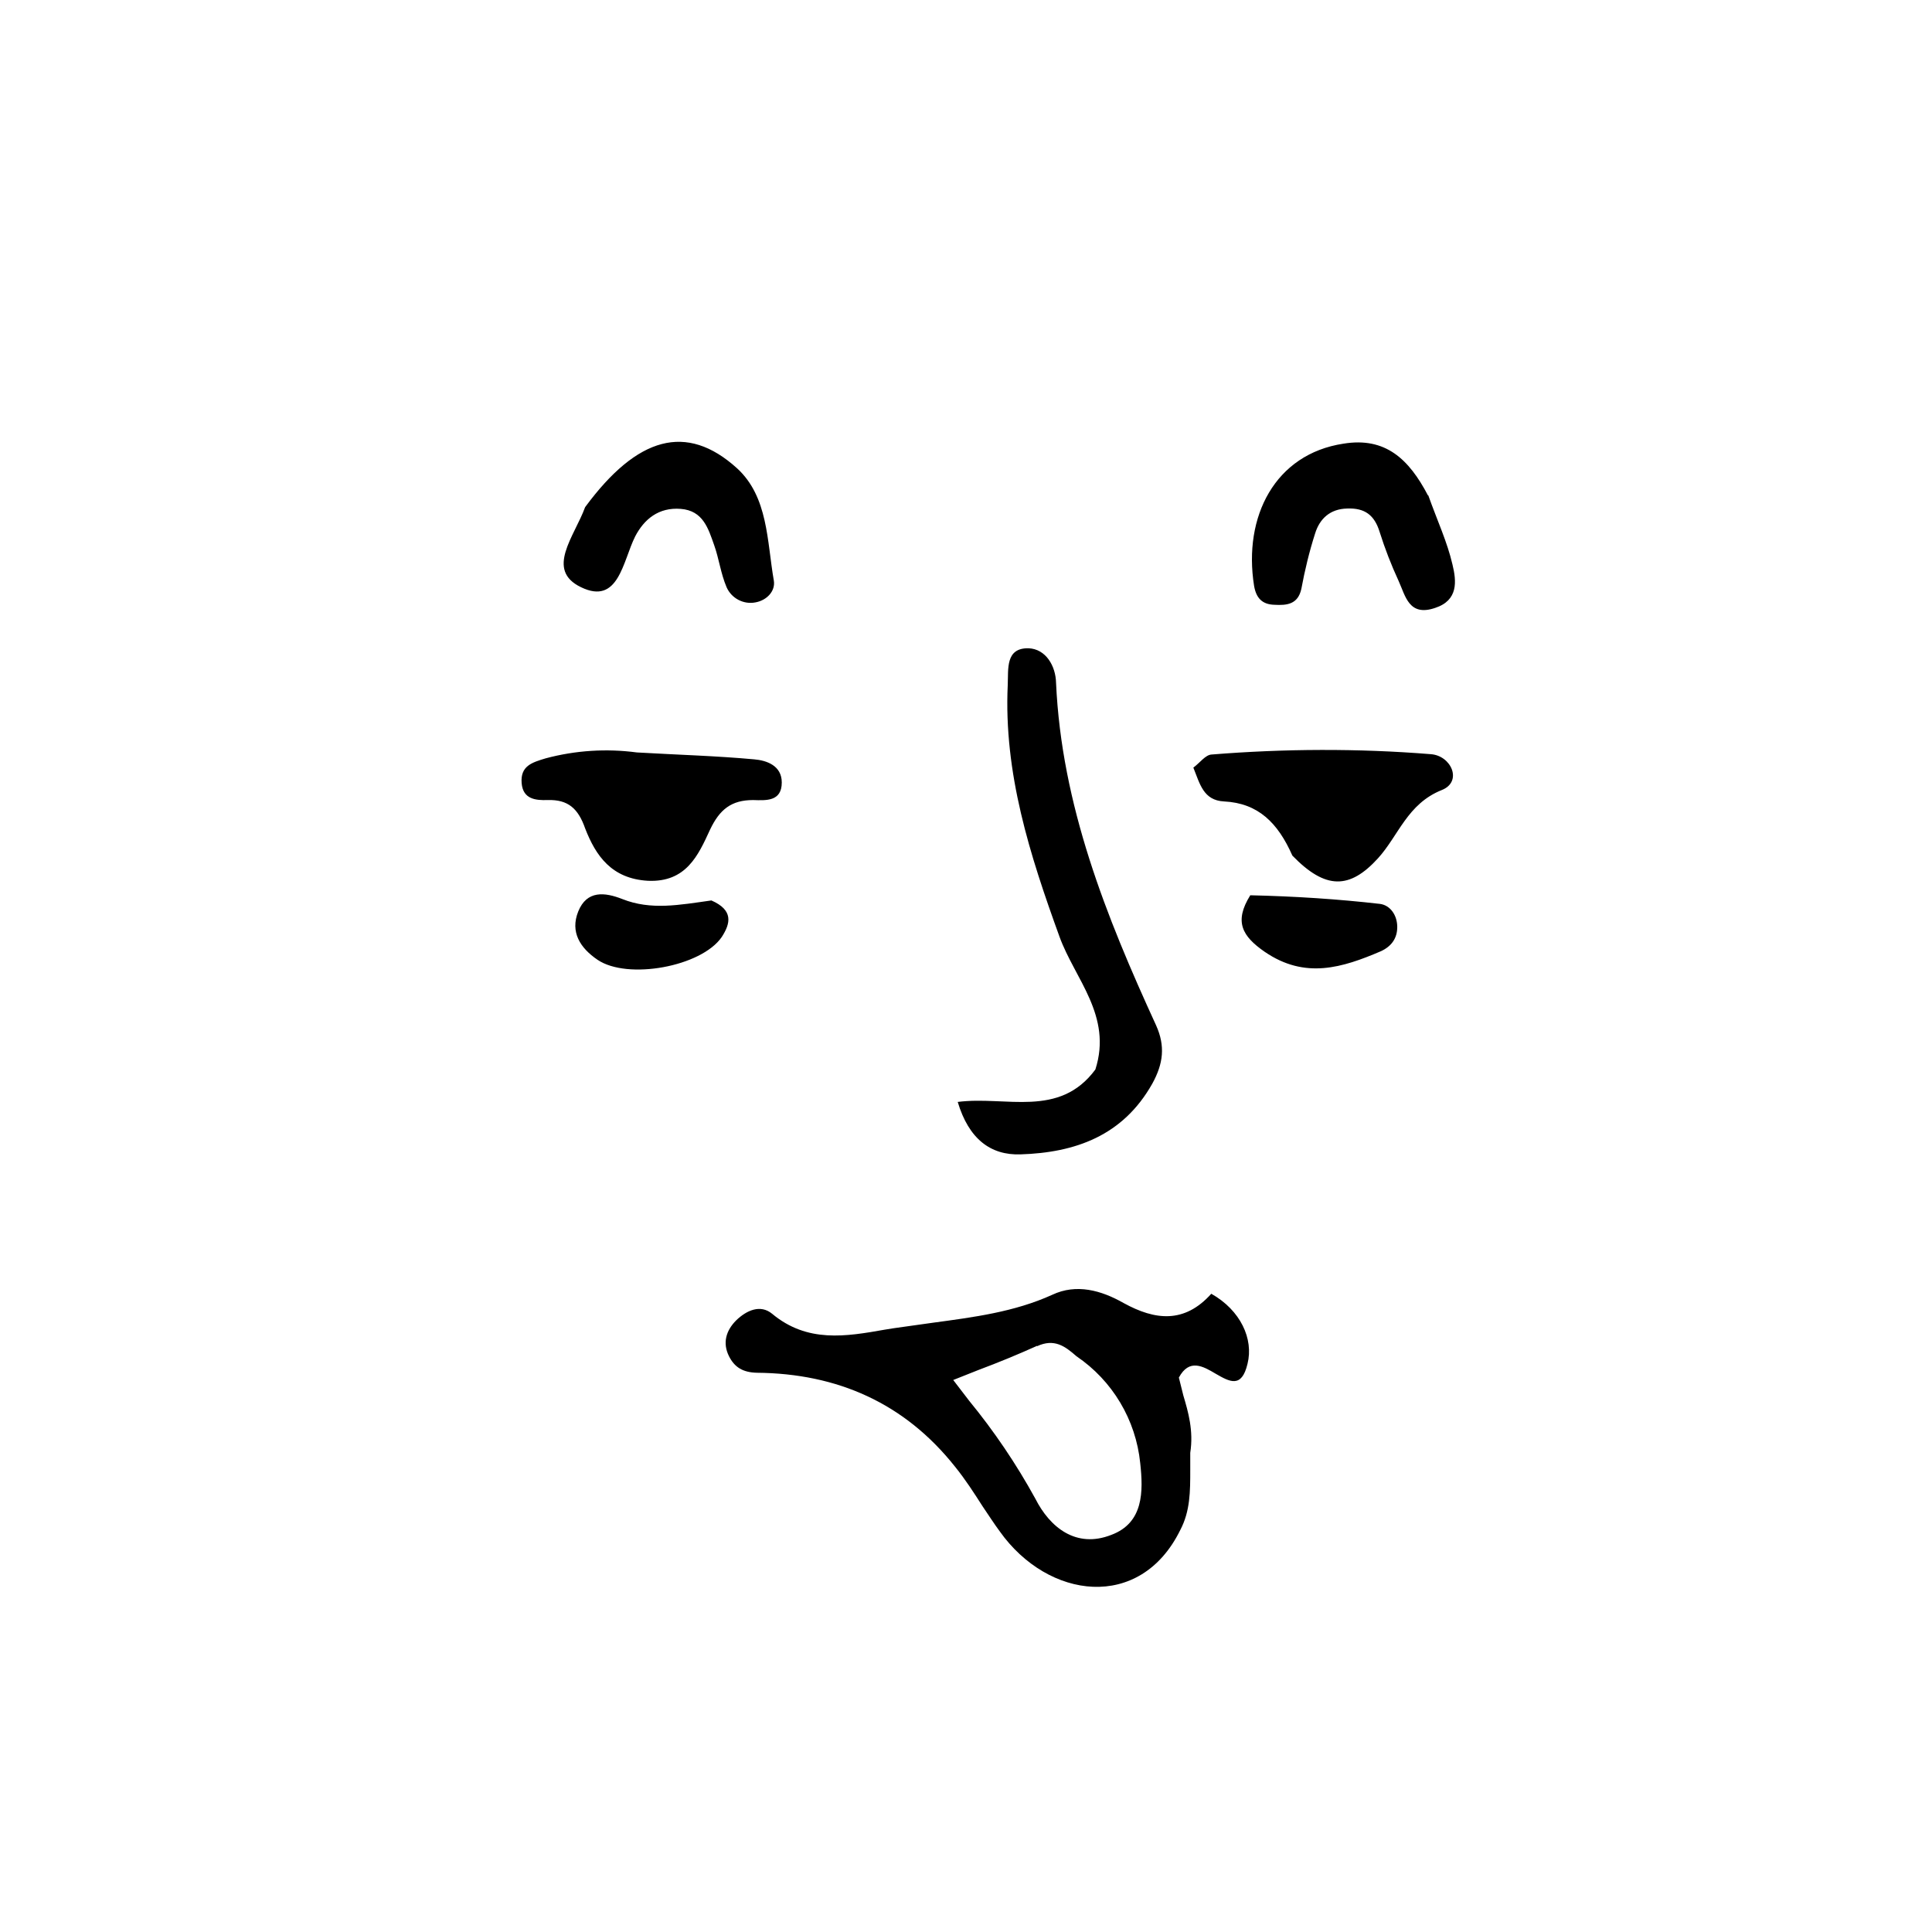
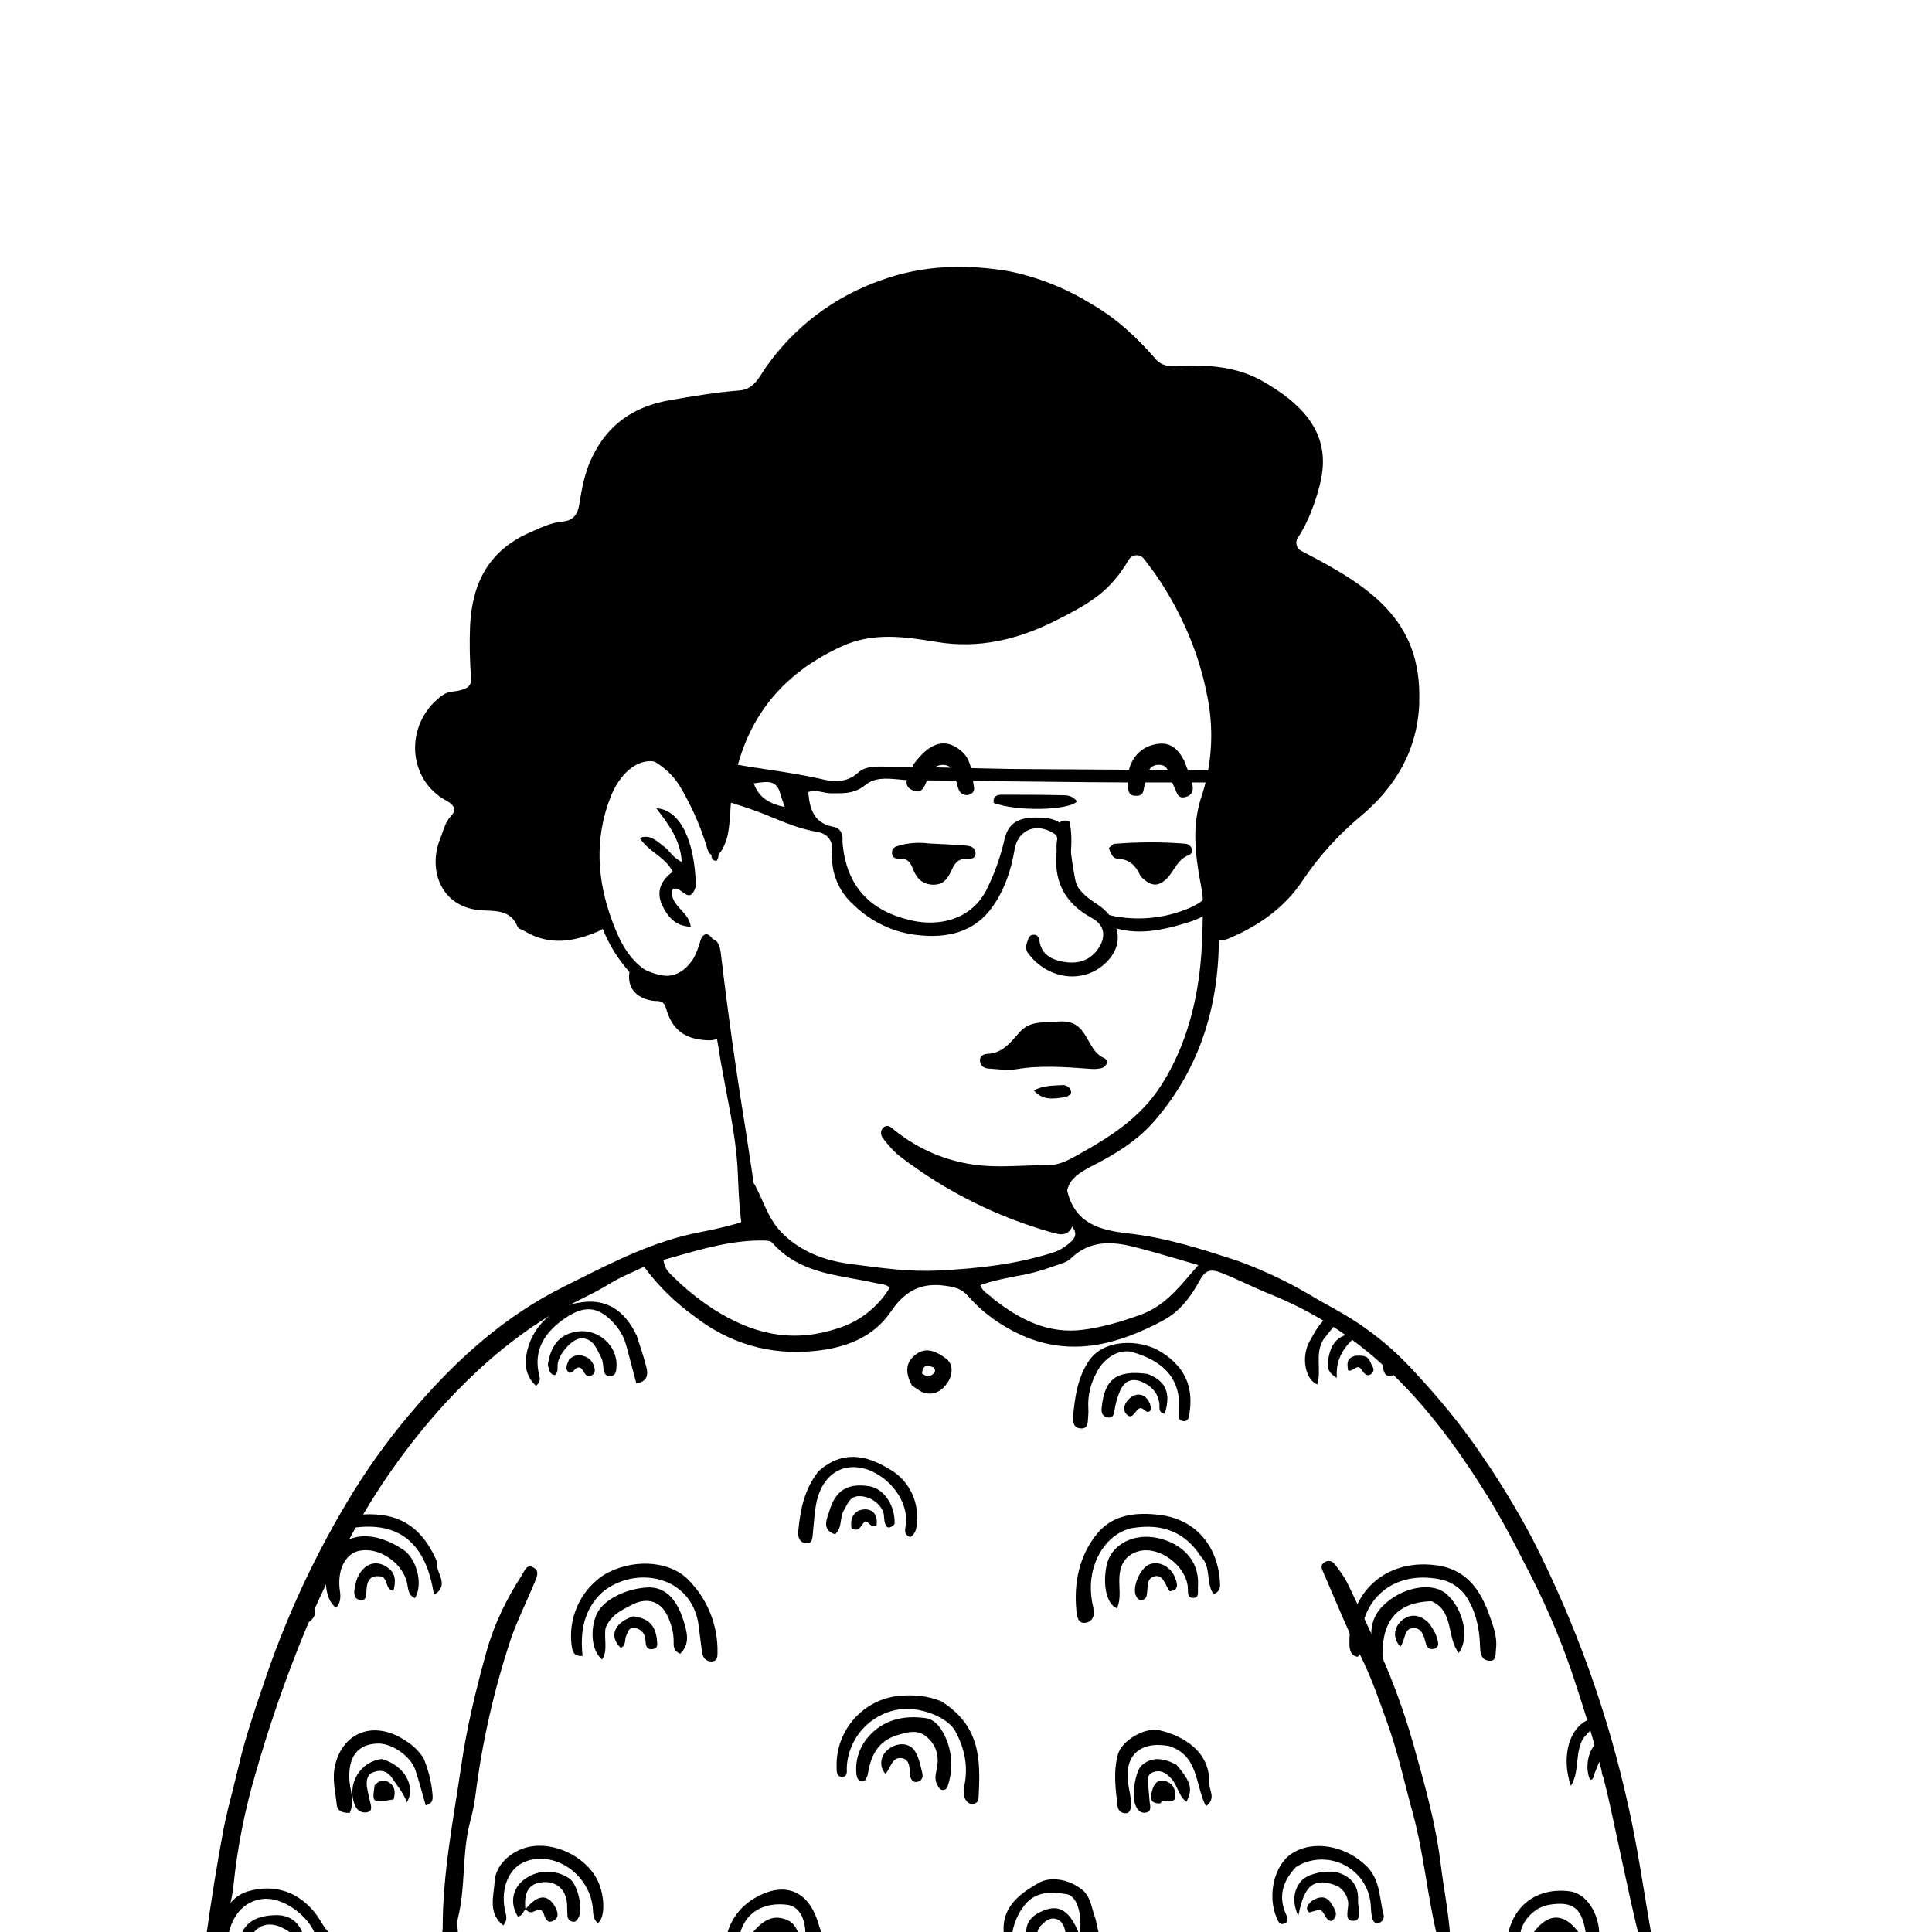
- <svg xmlns="http://www.w3.org/2000/svg" viewBox="0 0 560 560" fill="none" shape-rendering="auto" width="200" height="200">
+ <svg xmlns="http://www.w3.org/2000/svg" viewBox="0 0 1744 1744" fill="none" shape-rendering="auto">
  <mask id="viewboxMask">
-     <rect width="560" height="560" rx="0" ry="0" x="0" y="0" fill="#fff" />
+     <rect width="1744" height="1744" rx="0" ry="0" x="0" y="0" fill="#fff" />
  </mask>
  <g mask="url(#viewboxMask)">
-     <rect fill="#ffffff" width="560" height="560" x="0" y="0" />
-     <g transform="translate(136 328)">
-       <path d="M176 65c-3.3-2.8-6.4-5.1-11.4-2.8-7.9 3.6-16.1 6.5-24.3 9.8 8.5 11.3 17.4 21.9 23.8 34.4 4.2 8.3 11.8 14.4 22 10.5 9.4-3.5 9.3-12.6 8.4-20.7A42.6 42.6 0 0 0 176 65Z" fill="#fff" />
-       <path fill-rule="evenodd" clip-rule="evenodd" d="M209 98v-4.9c1-6.4-.6-11.9-2-16.6l-1.3-5.2c3-5.6 7-3.3 10.7-1.1 4 2.3 7.5 4.3 9.2-2.9 1.8-7.2-2-15.5-10.5-20.3-7.8 8.7-16.3 7.7-25.4 2.7C183.2 46 176 44 169 47.3c-11 5-22.8 6.5-34.6 8.1L123 57l-2.5.4c-11.3 2-22.5 3.9-32.7-4.6-3.4-2.8-7.4-1-10.4 1.9-3 3-4 6.6-2.1 10.4 1.6 3.2 4 4.7 8.1 4.8 23.3.2 42.8 8.8 57.4 27.2 3 3.7 5.5 7.6 8 11.5 1.7 2.5 3.3 5 5 7.3 14 19.7 40.7 23.2 52.3-.4C209 110 209 104.3 209 98Zm-44.4-35.8c5-2.3 8.1 0 11.4 2.9a42.6 42.6 0 0 1 18.5 31c.9 8.2 1 17.3-8.4 20.8-10.2 4-17.8-2.2-22-10.5A185.7 185.7 0 0 0 144.9 78l-4.6-6 7.3-2.9a281 281 0 0 0 17-7Z" fill="#000" />
+     <rect fill="#ffffff" width="1744" height="1744" x="0" y="0" />
+     <g transform="translate(531 487)">
+       <path d="M554 727.7c-99.2 297-363.8 388.6-503.7 19.8-19.3-50.7 31-69.5 66.2-91.9 24.1-15.3 36.8-28.5 35.3-42.2-7-64.4-36.9-243.8-36.9-243.8l-3-5.8s.7-1.6-2.2 1.2c-3 3-9.9 34.2-37 34.2-24.5 0-49.2-10.9-61-86.3C7.2 285.6 9.6 214 40 201c12.5-5.3 24-7.2 35.2-.8 11.3 6.4-13-22 112-126C268.4 6.4 396.7-3.5 448.5 8 500.3 19.5 552 44.8 574.9 98.5c27.8 65-25.9 114.3-14 262.5-2.2 53.6.8 171.2-146.6 210.6-28 7.5-19.3 48.4 22.7 58.4 67 21 117 72.3 117 97.9" fill="#fff" />
+       <path fill-rule="evenodd" clip-rule="evenodd" d="m554 266.2.1-1.4c4.1-36.4 8.2-71.7 27.1-103.4 6.5 4.4 5.7 10 3.7 15.2-19.9 51.2-18 104.4-16.2 157.6l.4 14c2.1 66.4-14.5 126.8-58.7 177.5-15.4 17.6-35.8 29.8-56.5 40.3-21.4 11-25.9 20.1-19.2 43.6l.8 2.6c1.4 3.9 2.8 7.9-1 11.8-4.5 4.6-9.5 3.3-14.8 1.8l-.6-.1a406.4 406.4 0 0 1-137-68.3c-6-4.4-10.8-10.3-15.5-16.1l-.3-.4c-2.5-3-3-7.8.5-10.4 3.3-2.5 5.8-.5 8.7 1.8l1 .9a145.5 145.5 0 0 0 76.3 31.7c13.4 1.4 26.6.9 40 .4 7.4-.3 14.8-.6 22.3-.5 10.2 0 18.7-4.7 26.7-9.2l2.8-1.6c27.8-15.5 54.3-32.8 72.2-60.7 16.1-25 25.9-52.2 31.6-80.9 7.2-36.1 6.6-72.7 6-109.8-.3-12-.5-24.2-.5-36.4ZM50.6 190.8c21.9-1.7 34 11.2 44.3 26.3a140.4 140.4 0 0 1 22.4 61.5c.5 3.7 1 7.6-1.2 11.3-4.5.6-4.9-3-5-5.6-.5-20.7-9.7-38.7-18.9-56.1-6.6-12.5-16.2-24.6-31.4-27.6-17.2-3.5-33 12-40.8 32.2-14.5 37.6-12 74.6 1.4 111 5.8 15.9 13.1 32.1 27.8 43.2 14.8 11.3 32.7 9.3 43.6-5.7l2-2.5c2-2.6 4-5.1 5-8 2.1-5.8 5.4-11.2 11.3-10.4 6.8 1 8 8.3 8.7 14a3661 3661 0 0 0 22 156.7l5.9 38.8c2.6 17.1 5.6 41.7 3.6 52.1a28 28 0 0 0-.3 2.2c-.4 2.8-.6 5-4.2 5.5-4.9.8-7-2-7.7-6.4-2.3-17-3-23.6-4-49.6-.9-25.2-5.6-50-10.4-74.9l-5-27c-5.2-30.8-10.3-62-10.8-97l-2 3c-7.6 11.3-13.7 20.5-24.5 24a40.5 40.5 0 0 1-46.1-12.5 127.8 127.8 0 0 1-28.8-55.8c-8.4-34-9.9-67.1.9-100.6 5.2-16.1 23.7-44.7 42.2-42Zm34.6 127.5c4.4 3.2 8.4 6 12-5.4-1.1-42.2-14.7-69.2-35.8-70.3 11.2 14.6 22 28.8 23 48.5a32.3 32.3 0 0 1-10.7-8.8c-2-2.2-4-4.4-6.5-6l-3-2.4c-4.8-3.6-9.7-7.4-17.8-4.5 3.8 5.8 9 10 14.3 14 6 4.7 12 9.3 15.6 16.5-10.6 7.7-15.2 17.7-9.7 29.9 4.8 10.5 11.9 19.2 25.9 19.8-.6-6.3-4.7-10.9-8.8-15.4-5-5.4-9.7-10.6-7.5-18.6 3.2-1.5 6.2.7 9 2.7Z" fill="#000" />
    </g>
-     <g transform="translate(246 125)">
-       <path d="M71.5 185c5-15.6-6-26.3-10.4-38.5-8.6-23.7-16.2-47.4-15-73 .2-4.6-.7-10.7 6-10.6 5.1.2 7.9 5.2 8 10 1.6 35.5 14.5 67.7 29 99.3 2.7 6 2.1 11.1-1.1 16.9-8.5 15.1-22.3 20-38.2 20.5-8.7.3-15-4.5-18.2-15.2 14-1.8 29.4 4.8 39.9-9.4Z" fill="#000" />
+     <g transform="translate(178 1057)">
+       <path d="M1308 692 16 688.7S53.7 481.5 111.3 360C237.7 93.7 491.2 44.3 513.3 56.7c32 18 62.4 40.7 152 40.7 91.4 0 149.3-39.5 149.3-39.5s135.8 32.3 201.4 69.5c83.4 47.4 177.7 187 221 295.9 46.2 115.6 71 268.7 71 268.7Z" fill="#fff" />
+       <g fill="#000">
+         <path d="M728.6 692c-4.3-25.7 12-38.5 31-49.3 10.9-6.2 27.6-3.2 39 6 7.7 6 8.4 15.2 11.3 23.4 1.7 4.7 2.4 9.8 3.6 14.7 6.4 3 13.7-.6 20.2 4.4a455 455 0 0 1-49.2-.2c-1.3-7.2-2.2-13.2-8.8-15.6-6.1-2.1-10.4 2.2-14.3 6-2.9 2.7-3.1 6.7-3.3 10.6-3.2 0-6.3-.3-9.4-1-2-12.7 5.2-19 14.4-23 18.2-8 26.4 4.7 33.5 21.6 2.8-18.8-2.6-35.2-11.6-36.7-12.8-2-25.8-3.2-36.6 8a54.2 54.2 0 0 0-13.1 31h-6.7ZM1182.7 692c4.9-29.4 27.1-45.5 56.5-41.7 14.7 2 26.7 19.7 26.5 40.6a25 25 0 0 1-11.8.3c-3.2-25.6-11.3-32.4-33.8-28.7-14 2.3-26.6 16.8-25.8 29.5h-11.6ZM477.6 692a53 53 0 0 1 24.2-34.7c27.4-16.8 50-8.6 59 22.3 1 3.6 2.5 7.1 4.1 11.6-5.2.8-10.6.8-15.9 0 .6-15.7-5.5-27.3-16.1-28.7-19.8-2.7-39.5 5.7-43.6 29.5h-11.7ZM107.4 692c-4.3-17.2-27.2-35.2-45.3-35-17.4.4-30.5 13-34.2 34-2.1 1-4 1-6.9 1 .4-23 9.3-37.2 25.2-41.8 24.3-7 46.6.9 62 22 5.5 7.3 8.1 17.8 20.4 19-6.3.8-13.2.8-21.2.8Z" />
+         <path d="M498 692c12.7-17.4 23.2-21.3 35.8-15.2 6.1 3 7.4 8.8 11 14.3-15 .9-30.3.9-46.8.9ZM1203.1 692c15.3-23.6 31.4-24 46.6-.8-14.9.8-30.1.8-46.6.8ZM38.8 692c4.6-15.7 17.4-19.8 32-20.2 12.6-.2 21.4 5.9 25.4 19.2-2 1-3.9 1-7.3.3-17.6-15-32.3-14.6-41 .7h-9ZM671.6 478.7c35.7 22.3 35.5 53.2 33.8 86.4-.1 3.3-1.5 5.9-5 6.3-3.4.3-5.7-1.6-7.1-4.4-2-4-1.5-8.2-.7-12.5 3.5-17.5 0-33.8-8.5-49.2-7.2-12.6-32.2-22.1-50.7-19.2a55.6 55.6 0 0 0-47 52c-.2 3.5 1.3 8.9-4.4 8.8-5.3 0-4.6-5.1-4.8-8.8a62.8 62.8 0 0 1 56.2-64.3c12.7-1 25.3-.4 38.2 4.9ZM906.3 348.4c-14.8-23-35.3-30-60.6-26.3-20.7 3-37.3 24-38.9 50-.4 7.6.4 15.3 2.2 22.7 1.5 6.1-.6 12-6.9 13-6.8 1.2-7.9-5.4-8.4-10.3-2.6-26 2.6-50.8 19.2-70.7 14-16.8 35-18.9 55.8-16.3 31 3.7 52 26 54.5 59.7.3 4.6.8 9.5-5.8 11.7-7-9.8-1.8-23.7-11-33.5ZM365.6 380.4c-17.1 16-20 36.2-17.7 57.4-8.2.6-8.9-4.2-9.7-8.1a66 66 0 0 1 28.6-64.9c24.2-14.5 57.4-14 75.7 3.4a90.8 90.8 0 0 1 27.2 66.4c0 3.9-.2 8.2-5.5 8.2-5 0-7.7-3.5-8.4-8.1-1.2-8-2-16-3.1-24.1-6-46-57.7-54.8-87.1-30.2ZM1172.3 432.6c-.2 5.5-.2 10.3-6.5 9.5-6.5-.9-7.5-6.2-7.7-11.5-.4-15-2.8-29.4-10.3-42.7a37.5 37.5 0 0 0-25.5-19.2c-43.7-8.9-73 19.5-72.1 58.6 0 3.7 1.4 7.7-2.6 11.3-6.9-1.2-7.5-7.4-7.5-12.3-.6-48.8 35.7-77.3 80.7-70 25.6 4.2 37.8 22.6 45.5 44.3 3.4 9.6 7.7 20 6 32ZM561.1 270.8c20.9-18.4 42-14.7 62.6-2.3a49.1 49.1 0 0 1 26 47.5c-.3 5.4-.4 11.1-6 14.5-6.3-2.3-4.6-7-4-11.6 3.4-28.6-30.3-58.8-57.3-50-13.2 4.5-20.7 17-23.5 31-1.8 8.7-2.1 17.7-3.1 26.6-.5 4.1 0 9.9-5.8 9.6-6-.3-8-5.3-7.4-11.2 1.8-19.2 5.5-37.8 18.5-54.1ZM204.3 530c4.2 10 7 20.7 8 31.6.5 5 1 9.3-6 11.1-3.1-11-6-21.5-9.3-31.8-4.2-12.7-21.6-24.6-34.3-24-17.3.6-25.9 11.2-25.4 30.8.2 10.4 5.2 20.7.5 31.7-6 .4-11.2-1.4-11.8-7.1-1.2-11.8-4.3-23.4-1.6-35.4 7-30.7 36-41.9 64.9-21.8a49.7 49.7 0 0 1 15 15ZM895.9 217.6c-.6 5-1.3 9.4-6.7 8-4.4-1.2-3.2-5.2-3-8.6 2.7-32.5-18.2-46.6-41.8-53.4-12-3.5-26.1 5.2-32.6 18.6a58.9 58.9 0 0 0-7.4 31.7c.2 3 .1 6-.2 9-.3 4.7-.2 10.2-7 9.5-6-.6-7-5.6-6.6-10.5 1.7-17.2 3.7-33.8 13.6-49.4 13.8-21.8 46.8-20 63.5-10.5 20.9 12 32 29.4 28.2 55.6ZM396.8 148.8c3.2 10.2 6.5 19.4 8.8 28.9 1.7 6.8.2 12.7-9.2 14l-8.8-33.1a48 48 0 0 0-9.7-19.1c-14.3-16.8-27-19.2-45.2-7-18.4 12.5-30 28.7-23.8 52.8.7 2.6.9 5-3 8.7-8.4-7.6-10.4-17.3-8.8-27.6a57.4 57.4 0 0 1 50.4-47.9c21.4-3 38.3 6.8 49.3 30.3ZM876.6 519c-26.6-4.5-40.6 9.8-35.9 36 1 5.9 2.5 11.6 2.2 17.6-.2 3.6-.8 7.4-5.3 7.2a7 7 0 0 1-6.8-6.5c-1.8-15.6-4-31.2.4-46.8 3.4-12.1 24-24.8 37.8-21.5 21 5 45.3 18.8 44.6 47.5-.2 6.6 6.5 14-3 21-9.8-19.2-6.5-46.6-34-54.5ZM357 664.1c-4-30.4-35.2-50.7-61-40.6-14.4 5.7-22 23.3-18.4 43 .8 4.5 3.5 8.9-1.3 14.6-14.2-11.2-8.5-26.6-7.8-39.4.7-16.4 17-30 34.6-32.2 24-3 51.3 12.5 59.7 34.1 5.4 13.8 5 31-1 35.3-4.9-3.4-4.2-8.8-4.8-14.8ZM991.9 628.3c-12 12.8-16.2 26.5-9.1 42.5 1.4 3.2 3 6.9-1.4 8.6-4.5 1.7-5.5-2-7-5.3-8.6-20-2.2-47.4 13.5-57.8 19.6-12.8 48.6-7.2 67.3 10.9 13 12.6 11.8 29.2 15.8 44.4a6 6 0 0 1-5.3 7.4c-3.8.4-4.7-3.2-5.3-6-.8-3.7-.8-7.6-1.1-11.4a44.2 44.2 0 0 0-67.4-33.3Z" />
+         <path d="M605.3 545.1c-1.4 3.2-1.9 6.2-5.2 6-3.6-.4-4.6-3.3-5-6.4a43.8 43.8 0 0 1 10.1-33.1C618.6 495.4 638 491 658 494c9 1.4 14.8 10.8 18 18.5a60 60 0 0 1 2 41.2c-.8 2.5-1.4 5-4.6 5.1-3.1.1-4-2.3-5.3-4.6-2.4-4.4-1.8-8.6-.7-13.4 2.5-10.9.8-21-7.9-29.1-8.5-8-17.6-5.3-27.2-2.5-17.5 5.2-24.3 18.1-27 35.8ZM368.6 412.8c-1.5 10 2.3 19.5-3 28.2-8.8-6.7-11.2-23.8-6-38.5 4.8-14.4 25.6-25 45.9-26.5 16.6-1.2 27.4 10.2 33.5 30 3.2 10.3 6.3 20.8-3 29.8-6.5-2.7-5.9-7.3-5.9-11.4 0-8-2.2-15.3-5.3-22.2-6-13.6-18.2-17.6-31.5-11-9.7 5-20 9.4-24.7 21.6ZM1114 388.4c-34 1-45.5 21.3-43.9 53.5a34.6 34.6 0 0 1-3.2-45.5c15.7-19.3 45.8-26.8 60.2-15 15.6 12.9 22 39.7 11.7 53.7-11.2-14.2-4-37.8-24.7-46.8ZM903.5 374.3c-.8 4.9 1.8 11.2-4.5 11.1-5.8 0-4.4-6.1-4.8-10.1-2-19.1-25.3-36.6-43.7-32.2-11.6 2.9-17.2 11.2-18 23-.7 9.6 1.9 19.4-2.2 28.7-9.3-3.6-13.2-21-9.3-39.1 3.6-16.7 21.4-28 42.4-25 19.3 2.8 41.6 16.6 40 43.6ZM129 380.3c.7 5.9-.2 10.3-3.6 14-11.7-8.4-12.4-34.2-1.4-50.3 12.3-18.2 36.5-19 61.9-2.2 12.4 8.3 18.3 31.3 10.7 43.8-6.7-2.7-6-9.4-7.4-14.7-4.5-17.4-24.7-31.2-42-28.2-13.6 2.2-21.5 18-18.2 37.6Z" />
+         <path d="M216.1 352c-.2 6.2 2.4 10.8 3.9 15.6 1.6 5.6 1.2 10.6-6.3 15-7-46.8-32-68.7-79-59.4-.6-9.3 4.3-12.2 9.6-12.7 31.1-3.1 56.2 5.3 71.8 41.4ZM884 536c13.3 15.8 14.8 21.7 9 33.5-7.2-5.3-7.9-14.7-13.6-20.9-4.8-5.3-9.6-8.3-16.4-5.9-6.4 2.4-4.8 8.2-4.4 13.2l1.2 13.9c.4 3.7 2 8.3-3.3 9.4-4.7 1-7.8-2.3-9.5-6.6-3.6-8.5-.3-31 5.8-36.2 9.7-8.2 20.2-6.2 31.3-.3ZM296.5 666.4c-2.4 2.1-3 6.3-7.1 6.6-6.8-10.9-5.3-23.4 3.6-31.6a34.9 34.9 0 0 1 43.1-2.6c7.4 5.4 12.4 27 8.3 35-1.3 2.2-2.5 4.6-5.7 3.9-2.8-.6-4.2-2.7-4.5-5.5-.2-3.3-.2-6.8-.3-10.2-.7-12.7-9.1-20.7-21-20-12.6.6-18.1 8-16.7 23.6l.3.8ZM629.5 318.8c-5.2 5.3-7.8 3.2-9-2.3-.7-3.3-.2-7-1.7-9.9a23.8 23.8 0 0 0-20.2-13c-9.3-.6-11.3 6.8-15 13-3.8 6.6-1 15.4-7.8 21.4-12.6-4.2-7.2-14-5.2-20.8 5.6-19.2 16.8-25.6 36.2-22.6 13 2.1 23.5 17.4 22.7 34.2ZM166.6 530.8c20 5.6 31.2 24.2 22.7 39.2-3.3-9-9-15.4-13.7-22.4-4.4-6.4-10.6-7.3-16.8-4.7-6 2.4-6.3 8.5-5.4 14.2.7 4.2 1.9 8.3 2.7 12.4.8 3.7 2.6 8.5-2.8 9.4-4.7.9-8.8-1.3-11-6.5a30.3 30.3 0 0 1 24.3-41.6ZM316.5 174.9c2.7-16.6 9.6-27.5 27-30 18.4-2.6 36.2 12.9 35 31.7-.3 4-.4 8.3-5.5 8.6-5 .3-6-3.6-6.4-7.8-.3-2.9-.4-6.1-1.8-8.6-4-7.7-6.8-17.5-17.7-17.7-8-.2-19.9 13-21.6 22.5-.7 3.5 1 7.7-2.6 10.7-5-.6-5.2-4.9-6.4-9.4ZM1029.6 645.7c-26.6-11.3-31.4 7.2-35.7 26.8-5.2-11.7-4.7-22 2-30.7 6.2-8.2 26.4-11.7 36.6-7.5 10.5 4.3 16 12.4 15.4 23.8-.4 6.6 4.2 18.4-3.8 18.8-9.8.6-4.1-11.1-5.2-17.3-1-6-3.8-10.2-9.3-14ZM857.7 183.2c16.8 6.2 21.5 17.5 15.7 36-6.4-1-4.3-6.5-4.9-10-1.7-9.3-7-14.9-15.2-18.6-9.7-4.3-16.5-1-20.4 8.3-2.3 5.4-3.9 11.1-4.8 17-.6 4.6-1.8 7.6-6.8 6.5-4.4-1-5.3-4.4-4.8-8.9 2.6-25.7 13.5-34 41.2-30.3ZM1016.5 152.4c-7.8 13.1-1.4 27.4-5.4 40.4-11.3-5-14.5-25-7.1-38.7 11.7-21.4 15.7-24.4 25.4-18l-13 16.3ZM643.4 546.3c-.2-7 0-14.6-6.7-16.1-9.7-2.1-10.5 9-15.4 14-6-6.4-4.7-16.4 2.4-22 8.3-6.7 19.7-6.3 24.5 2 3.4 5.7 4.7 12.6 6.3 19.1.7 2.8.4 6.3-3 7.7-3.7 1.5-6.5.4-8-4.7ZM877.8 379.4a82.1 82.1 0 0 1-4.6-8.3c-2-3.6-4.7-6.3-9-5.2-3.6.8-5.6 3.6-6.1 7.3-.4 3.3-.4 6.7-1 10a4.8 4.8 0 0 1-4.2 4c-3 .5-4.6-1.6-5.6-4-3.3-7.8 3.9-24.5 12-27.9 9-3.8 20 2 23.8 12.8 1.6 4.8 3.4 10.3-5.3 11.3ZM393.4 402c14.4 1.7 20.7 8.7 21.7 22.5.3 3.1.7 6.2-3.2 7-4 1-6.5-.7-7-5-.3-2.5-.2-5.3-1.2-7.5-1.8-4-5.8-6.6-10.1-6.5-4.2 0-4.9 4-6.3 7.1-1.7 3.6.1 8.9-5 10.9-10.6-10.3-6.4-22.3 11-28.4ZM1248.8 517.4c-4.6 12.5-1.5 25.9-8.8 37.7-10-29.2.2-61 25.8-61.8-2.5 10.2-13.8 13.7-17 24ZM1112.4 408.9c3.6 4.9 6 9.3 7.2 14.3 1 3.6 1.3 7-3.1 8.2-4 1-6.4-1.1-7.4-5-1.7-6.2-3.4-13.7-10.9-13.8-9.3 0-7.3 10.8-12.1 16.8-7.5-8.1-5.3-17 .2-22.6 7.7-7.6 17.5-7.2 26.1 2ZM166.8 366.2c-10.8-2-13.7 3.8-14 12.6-.3 4 .2 9.8-6.2 8.4-5-1-5.2-5.7-4.5-10.3 2.7-19.5 17.1-28.5 30.1-18.7 7.4 5.5 7 12.5 5 20.8-7.7-1.2-4.6-10-10.4-12.8ZM1045.8 147c.8.9 1.2 1.5 1 1.6-11 9.6-19.4 20.6-18 38.1-11-5.9-8.4-13.9-7.1-20 2.5-12.2 10-20 24-19.7ZM1261.2 544.3c-.8 3-1 5.2-3.8 5.4-5.5-11.7-1.3-29.4 8.5-35.8 2.7-1.8 5.5-2 7.8.9 2.2 2.7 2 5.6-.5 7.9-6.5 5.4-8.4 13.4-12 21.6Z" />
+         <path d="M869.2 571c-10.7 0-8.3-7-7-12.4 1.4-5.2 5.2-9.7 11.1-8 8.4 2.2 10.5 8.7 9.1 16.5-3.5 4.7-9.6-2-13.2 4ZM296.4 666.5c10.5-13.2 19.8-14.2 26.5-2.5 2.4 4.3 4.2 9.6-.7 12.5-5.8 3.6-8-1.4-9.5-6.3-.4-1-1.5-2-2.1-2.8-4.5-2.3-8.6 5.4-13.5-.4-.6-.6-.6-.5-.7-.5ZM160 555c4.5-5.8 9.5-5.7 13.9-2.5 5 3.6 5 9.2 3.4 14.8-19.4 3.2-19.4 3.2-17.2-12.2ZM1005.4 659.5c7.2-4.8 13.6-5.7 18.3 1.7 3.1 5 7.6 10.9.2 16-6.2-1-5.4-7.9-10.6-10.4l-9.5 2.6c-4-4-1.2-6.6 1.6-9.9ZM335.8 170.2c5-4.8 10-4.4 14.7-2.5 5 2 7.7 6.4 8.4 11.7.3 2.2-.9 4.4-3 5.2-6.5 2.6-6.4-5.2-10.3-7-4.6-1.4-5.4 5.1-9.9 4.5-4.2-3.4-2-7.3.1-12ZM850.1 214.5c-4 2.7-6 10.5-11.2 5.2-4.3-4.5-1.3-11 2.9-14.5 4.7-4 11-5 15.6.5 2 2.7 4.2 6.4 3 10.8-4.3 3.7-5.9-4.2-10.3-2ZM590.7 322.8c-1.8-10.3 3-17 11.9-17.3 8-.3 12 6 10.6 14.4-5.3 3-6.5-3.6-10.3-3.5-3.7 2.7-4.6 10-12.2 6.4ZM1045.4 166.8c6-.1 11.2-.7 13.6 5.7 1.2 3.4 5 6.8 1.3 10.3-4 3.8-7 0-9-3.1-4.3-6.7-7.9 2.4-12.5.2-.5-5.3-2-10.8 6.6-13ZM1082.8 176c0 5.2-1.6 9-6 9.2-4.9.1-5.8-4.4-6.4-8.2-.6-4-3.4-7.8-1.9-13.2 6.8 1.5 11.1 5.4 14.3 12.2ZM95.9 393.3c1.8-3.3 2.6-6.4 6.9-7 2.3 6.2 6.7 12.2.5 18.8-2 2.1-4.8 4.1-7.6 1.8-4.7-4-1-8.4.2-13.6ZM1269 537.6c9.3-7.8 10.2-7.2 14 9.3-4.6-1.5-8.7-.3-12.2 1.2-4-3-3-6.4-1.8-10.5Z" />
+       </g>
+       <path fill-rule="evenodd" clip-rule="evenodd" d="M1301.7 692c-6.3-26-11.8-51.9-17.4-77.9l-8.4-39c-8-36.6-18.6-72.3-30.1-107.6a677 677 0 0 0-42.2-102.8l-7.1-13.7a804.1 804.1 0 0 0-27.6-50.7c-27.6-45.3-58.4-88.3-97.4-124a336.4 336.4 0 0 0-102.8-65c-7-2.8-13.9-6-20.8-9.1-8-3.7-15.9-7.3-24.1-10.5-10.6-4-14.4-.7-18.9 7.3-8 14.7-18 28-33 36-40.4 21.6-82.6 33.2-127 13.6-18.3-8.1-35.3-20-48.8-35.4-6-7-12.2-8.3-20.5-9.5-22-3.3-36.8 4.7-49.3 23.1C610 151 584 160 556.6 162.6c-39.9 3.8-76-6.6-108.4-31.8a203.6 203.6 0 0 1-44.8-44.3l-9.7 4.5c-7 3.1-13.7 6.2-20 10-9.6 6-19.7 11-29.8 16-11.6 6-23.2 11.7-34.1 18.9-32 20.8-60 45.8-85.8 73.7a604 604 0 0 0-86.7 122.8 867.4 867.4 0 0 0-50 108.1 1213.2 1213.2 0 0 0-34.2 102 560 560 0 0 0-20.3 102.2c-.6 6.8-2.1 13.6-3.7 20.4-1.9 8.3-3.8 16.8-4.1 25.8-5.5 1-10.7 1-17 1 4.6-32.9 9.8-66 16-98.8 2.4-12 5.4-23.7 8.4-35.4l5.3-21.5c5.2-22.6 12.7-44.6 20-66.6l.1-.1.9-2.6a835.3 835.3 0 0 1 83.3-179c17-27.2 36.2-53 57.3-77 37.5-43 79.4-80.3 130.6-105.9l10.8-5.4c36.1-18.2 72.3-36.4 112.5-44.2 11-2.1 22.2-4.6 33-7.6 12.8-3.5 15.2-9.1 10.4-21.1l-1-2.2c-.7-1.6-1.5-3.3-1.7-5v-.4c-.6-3.6-1.3-7.8 3.8-8.9 4.3-1 5.5 1.6 7 5l.6 1.1c1.6 3.2 3 6.5 4.5 9.7 4.8 10.8 9.6 21.7 18.7 30.6 17 16.6 38 24.2 59.9 27.2l5.3.7c25 3.3 50 6.7 75.4 5.4 35.4-1.8 70.4-5.5 104.3-16.5 5.2-1.7 9.8-4.8 14.1-8.3 7-5.8 6.5-10.6.5-16.8-9-9.2-11-20.6-10.4-32.6 4-1.5 7.1-.5 7.7 1.8 7 30.4 29.7 36 56 39 34 3.8 66.4 14.3 98.9 25a399.8 399.8 0 0 1 71.4 34.6l18.7 10.5a271.8 271.8 0 0 1 67.1 53.2c22.8 24.3 44.1 50 62.7 77.6a762 762 0 0 1 45.1 74.5 1005 1005 0 0 1 86.8 242c5.7 25.4 10 51.3 14.3 77.5 2.2 13.2 4.3 26.4 6.7 39.7-3.2.9-6.7.9-11.3.9ZM575.3 143a84 84 0 0 0 49.9-37.7c-2.9-2.4-6-3-9.2-3.5l-3-.5c-6.5-1.5-13.2-2.7-19.9-3.9-27-4.8-54.1-9.7-74.2-32.8-1.4-1.5-4.7-1.7-7.1-1.8-27.6-.5-53.6 6.9-79.6 14.3l-11.3 3.2c.8 5.6 2.6 9 5.8 12.2 12 12.3 25.3 23.2 39.7 32.5 33 21 68.2 30.7 108.9 18Zm224.8.3c-31.6 4.3-57.3-9-81.2-27.6-1.6-1.7-3.3-3-5-4.2-3-2.4-5.7-4.5-6.9-8.4 10.1-3.8 20.7-5.8 31.2-7.9a178 178 0 0 0 33.2-8.6l5.3-1.8c4.4-1.4 8.8-2.8 11.9-5.8 16.8-16.2 36.3-15.6 56.5-10.6 13 3.3 26 7 39.6 11l19 5.6-5.6 6.5c-14.2 16.6-26.7 31.3-47 38.5-16.8 6-33.4 11-51 13.3Z" fill="#000" />
+       <path d="M1119.6 692c-9.1-36.9-12.1-74.7-22-111.2-7.7-28.1-13.9-56.8-23.8-84-7-19.4-13.7-39-23-57.8-12.7-25-23.1-51.2-34.4-77-1.3-3-2.9-6.3 1.3-8.8 4.3-2.6 7.4-.5 9.8 2.6 3.8 5 7.8 10.2 10.6 15.9 10 20.4 19.4 41.1 29.1 61.6A612.7 612.7 0 0 1 1101 529c9 31.6 17.5 63.6 21.5 96.6 2.6 21.4 7 42.7 8.6 65.4-3.3 1-6.8 1-11.4 1ZM221.2 692c-.6-3 .4-5.8.4-8.7 0-49.6 9.7-98 16.8-146.7 5.1-35 13.4-69 22.8-102.9 6.8-24.4 18-47.5 32-69 2.3-3.6 4-10 10-6.9 6.3 3.2 3.3 9 1.4 13.6-7.2 17.6-16 34.7-22 52.7a740.8 740.8 0 0 0-31.3 138.7c-1 8.5-2.8 16.8-5 25-7.5 28.5-3.8 58.4-11 87-1.2 4.7.2 10.1.2 16.2-4.5 1-8.9 1-14.3 1Z" fill="#000" />
+       <path fill-rule="evenodd" clip-rule="evenodd" d="M648.9 165.5c-9 6.6-10.5 15.7-3.6 28.3l4 2.7c2.3 1.5 4.3 3 6.5 3.6 9.5 3 17-2 21.6-9.1 4.7-7 5.5-16.9-1.9-22-7.3-5.1-16.6-10.9-26.6-3.5Zm5.4 17.4Zm0 0c3.8 2.8 7.6 3.4 10.9-.5a3.4 3.4 0 0 0-1.2-5.3c-4.4-1.6-9.2-2.6-9.7 5.8Z" fill="#000" />
    </g>
-     <g transform="translate(-45 137)">
-       <path d="M407.4 122.5c13 .3 25.4 1.1 37.6 2.5 3 .4 5 3.3 5 6.7 0 3.3-1.7 5.6-4.7 7-11.2 4.8-22 8.2-33.7.2-6.5-4.5-9-8.7-4.2-16.4ZM251.2 124c6.4 2.8 5.6 6.6 3 10.6-5.9 8.6-27.3 12.5-36 6.6-5-3.4-8-8-5.6-14 2.5-6.2 7.7-5.6 12.8-3.6 8.3 3.3 16.5 1.7 25.8.4ZM419.6 111c-4.2-9.5-9.9-15.2-19.8-15.7-6-.3-7-5.1-8.9-9.8 2-1.5 3.5-3.7 5.3-3.8 21.1-1.7 42.4-1.8 63.5-.1 6 .4 9.3 8 3.2 10.4-10 4-12.5 13.2-18.5 19.8-8.2 9-15.2 9.1-24.8-.8ZM229.6 81.1c12.2.7 23.1 1 34 2 3.6.3 8 1.8 8 6.7 0 5.6-4.6 5.2-8.3 5.1-6.3 0-9.7 2.7-12.5 8.6-3.4 7.4-6.9 15.3-18 14.8-10.5-.6-15.1-7.2-18.2-15.2-2-5.7-4.9-8.4-10.9-8.2-3.4.1-7.1-.2-7.5-4.9-.4-5 3-6 7-7.2a67.7 67.7 0 0 1 26.4-1.7Z" fill="#000" />
+     <g transform="translate(266 207)">
+       <g fill="#000">
+         <path d="M1015.2 426.7c-1.3 43.6-21.8 77-52.8 103a274.8 274.8 0 0 0-52.9 58.7c-16 24-39.5 40.5-66.4 51.8-8.3 3.5-14 .8-17.4-7.2-.7-1.6-1.7-3.2-1.8-4.8-4.2-39-19.2-76-4.8-117.7a177.8 177.8 0 0 0 4.1-92c-14.2-71.4-55.7-119.7-56-120.2a8.3 8.3 0 0 0-14.3 0c-17.2 29.5-36.4 40-66.8 55.3-33.3 16.7-68.4 25.2-106.6 18.9-28.4-4.7-57.3-9-85.3 3.8-64.4 29.2-96.4 80.2-101 149.6-.8 10.3-1 20.5-5.3 30-2 4.3-4 9.2-9.5 9-5.3 0-5.7-5.6-7-9.5-6-19-14.3-37.1-24.6-54.2a66.1 66.1 0 0 0-22.2-20.8c-11.2-7.2-22.3-5-32 5.4-13.5 14.5-18.1 33.3-19.2 51.7-1.7 26.6-3.2 53.6 8.6 79.2 3.3 7.3 1.3 13.1-8.6 17.3-22.6 9.5-44 12.6-65.9-.5-2.2-1.3-5.6-2.1-6.3-4-6-14.8-19-14.1-31.3-14.7-37.8-1.6-49.7-36.4-38.8-64 3-7.4 4.4-15.4 10.4-21.7 4.7-5 2.3-9.6-4-13-36-19-38.7-69-5.6-94.4 9-6.8 12.1-2.6 22.6-7.4a8.3 8.3 0 0 0 4.8-8.4 398.2 398.2 0 0 1-1-47.3c1.7-38.7 16.5-68.4 53.7-84.8 9.8-4.3 19-9 29.9-10 8.1-.7 13.2-5 14.8-14.5 2.5-15 5-30 12-44 14.2-29.4 37.7-45.4 69.7-51 21-3.6 41.8-7.2 63-8.8 13.4-1 17.9-12.3 24-21A212 212 0 0 1 529 46.1c38.2-14 77-14.8 115.6-8.3a228 228 0 0 1 74.1 29.3c22.8 13 41.5 30.4 58.5 50 5.7 6.7 13.2 6.8 21 6.4 26.2-1.5 52.3.4 75.4 13.5 34.8 19.8 58.4 44.3 54.1 81.2-2 17-11.5 44.7-22 59.9a8.3 8.3 0 0 0 3 12.2c59.5 30.8 109.2 61 106.4 136.4Z" />
+         <path d="M325.2 696.6c-15.7-1.5-24.3-10.8-23.3-23.7.6-7.6 3.7-9.7 10.8-6.1 27.9 14 43.6 7.5 52.8-22 1.1-3.7 1.6-7.4 6.2-8.7 7.3 2.6 7.4 10 7.2 14.9-1 22.6 4 44.5 6.5 66.6 1.3 11-2.4 15-13.5 14.4-19.8-1-31.2-9.5-36.7-28.8-1.5-5.4-4.2-6.8-10-6.6Z" />
+       </g>
    </g>
-     <g transform="translate(-45 137)" />
-     <g transform="translate(119 114)">
+     <g transform="translate(791 871)">
+       <path d="M185.6 59.2c7.2 8.7 9.1 20 20.2 25 4.5 2 2.4 7.7-2.9 9.1a31 31 0 0 1-10.1.5c-22.4-1.6-44.7-3.4-67.2.5-7.7 1.3-16-.3-24-.7-4.3-.2-7.5-2.4-8-6.8s3.5-6.4 6.5-6.5c13.7-.4 21-10.2 28.8-19 6.8-8 15-9.4 24.8-9.5 11.1-.2 22.7-4 32 7.4ZM170.2 119.5c-10 1.2-19.5 3.4-28-6.2 9.4-4.8 17.9-4.2 26-4.8 3-.2 6.9 1.9 7.6 5.7.5 2.9-2.3 4.1-5.6 5.3Z" fill="#000" />
+     </g>
+     <g transform="translate(653 805)" />
+     <g transform="translate(901 668)">
+       <path d="M53.4 96.7c.2-5.7.5-10.4.3-15-.2-7.3 3-10.2 10.5-8.5 2.8 10.7 2 22 1.1 32.7-1.8 19.6 7.7 32 23 41.6 19.6 12.3 25.6 32.7 13.4 48.6-19.8 25.4-56.3 21.8-75-4.1-2.2-3.2-1.4-7.5 0-11.2.9-2.3 1.9-5 5-5 3.8-.2 5.2 2.2 5.6 5.5 1.8 12.3 10.8 16.9 21.2 18.8 13 2.4 24.5-.5 32.3-12.4 7-10.7 5-20.9-6-26.9-25.4-13.7-35.9-34.6-31.4-64Z" fill="#000" />
+     </g>
+     <g transform="translate(610 680)">
+       <path d="M419.6 111c-4.2-9.5-9.9-15.2-19.8-15.7-6-.3-7-5.1-8.9-9.8 2-1.5 3.5-3.7 5.3-3.8 21.1-1.7 42.4-1.8 63.5-.1 6 .4 9.3 8 3.2 10.4-10 4-12.5 13.2-18.5 19.8-8.2 9-15.2 9.1-24.8-.8ZM228.6 81.4c12.2.7 23.1 1 34 2 3.6.3 8 1.8 8 6.7 0 5.6-4.6 5.2-8.3 5.1-6.3 0-9.7 2.7-12.5 8.6-3.4 7.4-6.9 15.3-18 14.8-10.5-.5-15.1-7.2-18.1-15.2-2.2-5.7-5-8.4-11-8.2-3.4.1-7.1-.2-7.5-4.9-.4-5 3-6 7-7.2a67.9 67.9 0 0 1 26.4-1.7Z" fill="#000" />
+     </g>
+     <g transform="translate(610 680)">
+       <g fill="#000">
+         <path fill-rule="evenodd" clip-rule="evenodd" d="m326 14.3 154.5 1c4.7.2 9.4.6 14 1.3 7.1.9 10.4 4.2 12 12a181 181 0 0 1-6.3 90.4c-5.4 17.7-20 28.1-37.5 33.6-23 7.1-46.5 12.4-69.8 3.9-20.8-7.6-37.2-20-42.9-44-.7-3-1.6-5.9-2.5-8.8-2.5-8.3-5-16.5-3.2-25.7.7-4-3.1-5.9-6-7.4h-.1c-15-7.6-29.7-.2-32.4 16.5-3 18.3-9 35.8-19.4 50.8-16.5 23.9-41.6 29.4-69 26.1a97.2 97.2 0 0 1-56.2-26.6 58 58 0 0 1-20-48.8c.8-11.2-5.5-16.3-13.8-17.7-14.3-2.4-27.6-7.8-40.8-13.2-4.7-2-9.4-3.9-14.2-5.6-7.2-2.7-14.5-5-21.8-7.3a384.7 384.7 0 0 1-25-8.5c-3.8-1.4-7-2.6-6.4-8.5 5.7-2.6 11-1 16.4.8C39 29.8 42.8 31 46.8 31c-2.7-9-8.3-12.4-17.3-12.8A35.3 35.3 0 0 1 2 5C6.7.4 11 .7 15 1.8c21.4 5.8 43.2 9.1 65 12.4 18 2.7 36 5.4 53.8 9.6 10.3 2.3 21.4 2.4 31-6.5 6.3-5.6 15.5-5.5 24-5.3h3.1c25.3.3 50.5.9 76.2 1.4l32.3.7 25.6.2ZM150.5 80c3.3 41.7 26.7 63 62.7 71 23.6 5.2 52.3.1 66.8-26.8a203.8 203.8 0 0 0 17-47.6c4-15.2 14.3-20 35.7-18.3 14.3 1.2 20.9 7.9 22.8 22.5 1.4 11 3 22 5 32.8 2.5 13.7 19.5 30.3 33.3 33a117 117 0 0 0 64-4.6c12-4.3 22.9-10.4 28.7-23 10-22 13-45.3 12.7-69.2-.2-22-1.6-23.4-24.3-23.5h-42.2c-19.6 0-39.1 0-58.6-.2l-75-.8c-29-.4-58-.8-87.1-1-3.5 0-7.1-.3-10.7-.7-10.8-1-21.7-2-30.3 5.1-9 7.4-17.8 7.4-27.4 7.4h-3.4c-2.5 0-5-.5-7.5-1-4.2-.9-8.5-1.8-13.1-.1 1.3 14.8 4.7 27.7 21.9 31.2 6.3 1.2 9.7 4.8 9 13.8ZM74.5 26.6c8.9-1.2 17-2.2 20 10.5a195 195 0 0 0 4 11.4c-13-2.7-23.2-7.7-28.1-21.4l4.1-.5Z" />
+         <path d="M287 44.8c-.8-6 3-7.4 7-7.4 19 0 38 0 57.1.5 4.4 0 8.5 2 11.1 5.5-6.9 8.1-53.6 9.4-75.3 1.4Z" />
+       </g>
+     </g>
+     <g transform="translate(774 657)">
      <path d="M295 29.6c2.6 7.3 5.5 13.5 7 20 1.2 4.9 1.7 10.4-5 12.6-7.6 2.6-8.6-3.4-10.6-7.8a120 120 0 0 1-5.5-14.2c-1.5-4.9-4.3-7-9.4-6.8-5 .1-8 3-9.3 7.2-1.7 5.3-3 10.7-4 16.1-1 4.5-4.2 4.8-7.8 4.6-3.6-.1-5.3-2-5.9-5.5-3.2-20.1 6.1-38.2 25.9-41.2 12.2-2 19 4.5 24.5 15ZM50.6 33C65.7 12.5 80 8.5 94.6 21.7c9.1 8.3 8.7 21.2 10.7 32.6.5 3-2 5.7-5.3 6.3-3.5.7-7-1.2-8.4-4.4-1.7-4-2.2-8.3-3.6-12.2-1.7-4.8-3.2-10-9.7-10.5-6.4-.5-10.6 3-13.2 8-3.6 7.2-4.8 20-15.7 14.7-10.4-5-1.9-14.7 1.2-23.2Z" fill="#000" />
    </g>
+     <g transform="translate(0 559)" />
  </g>
</svg>
